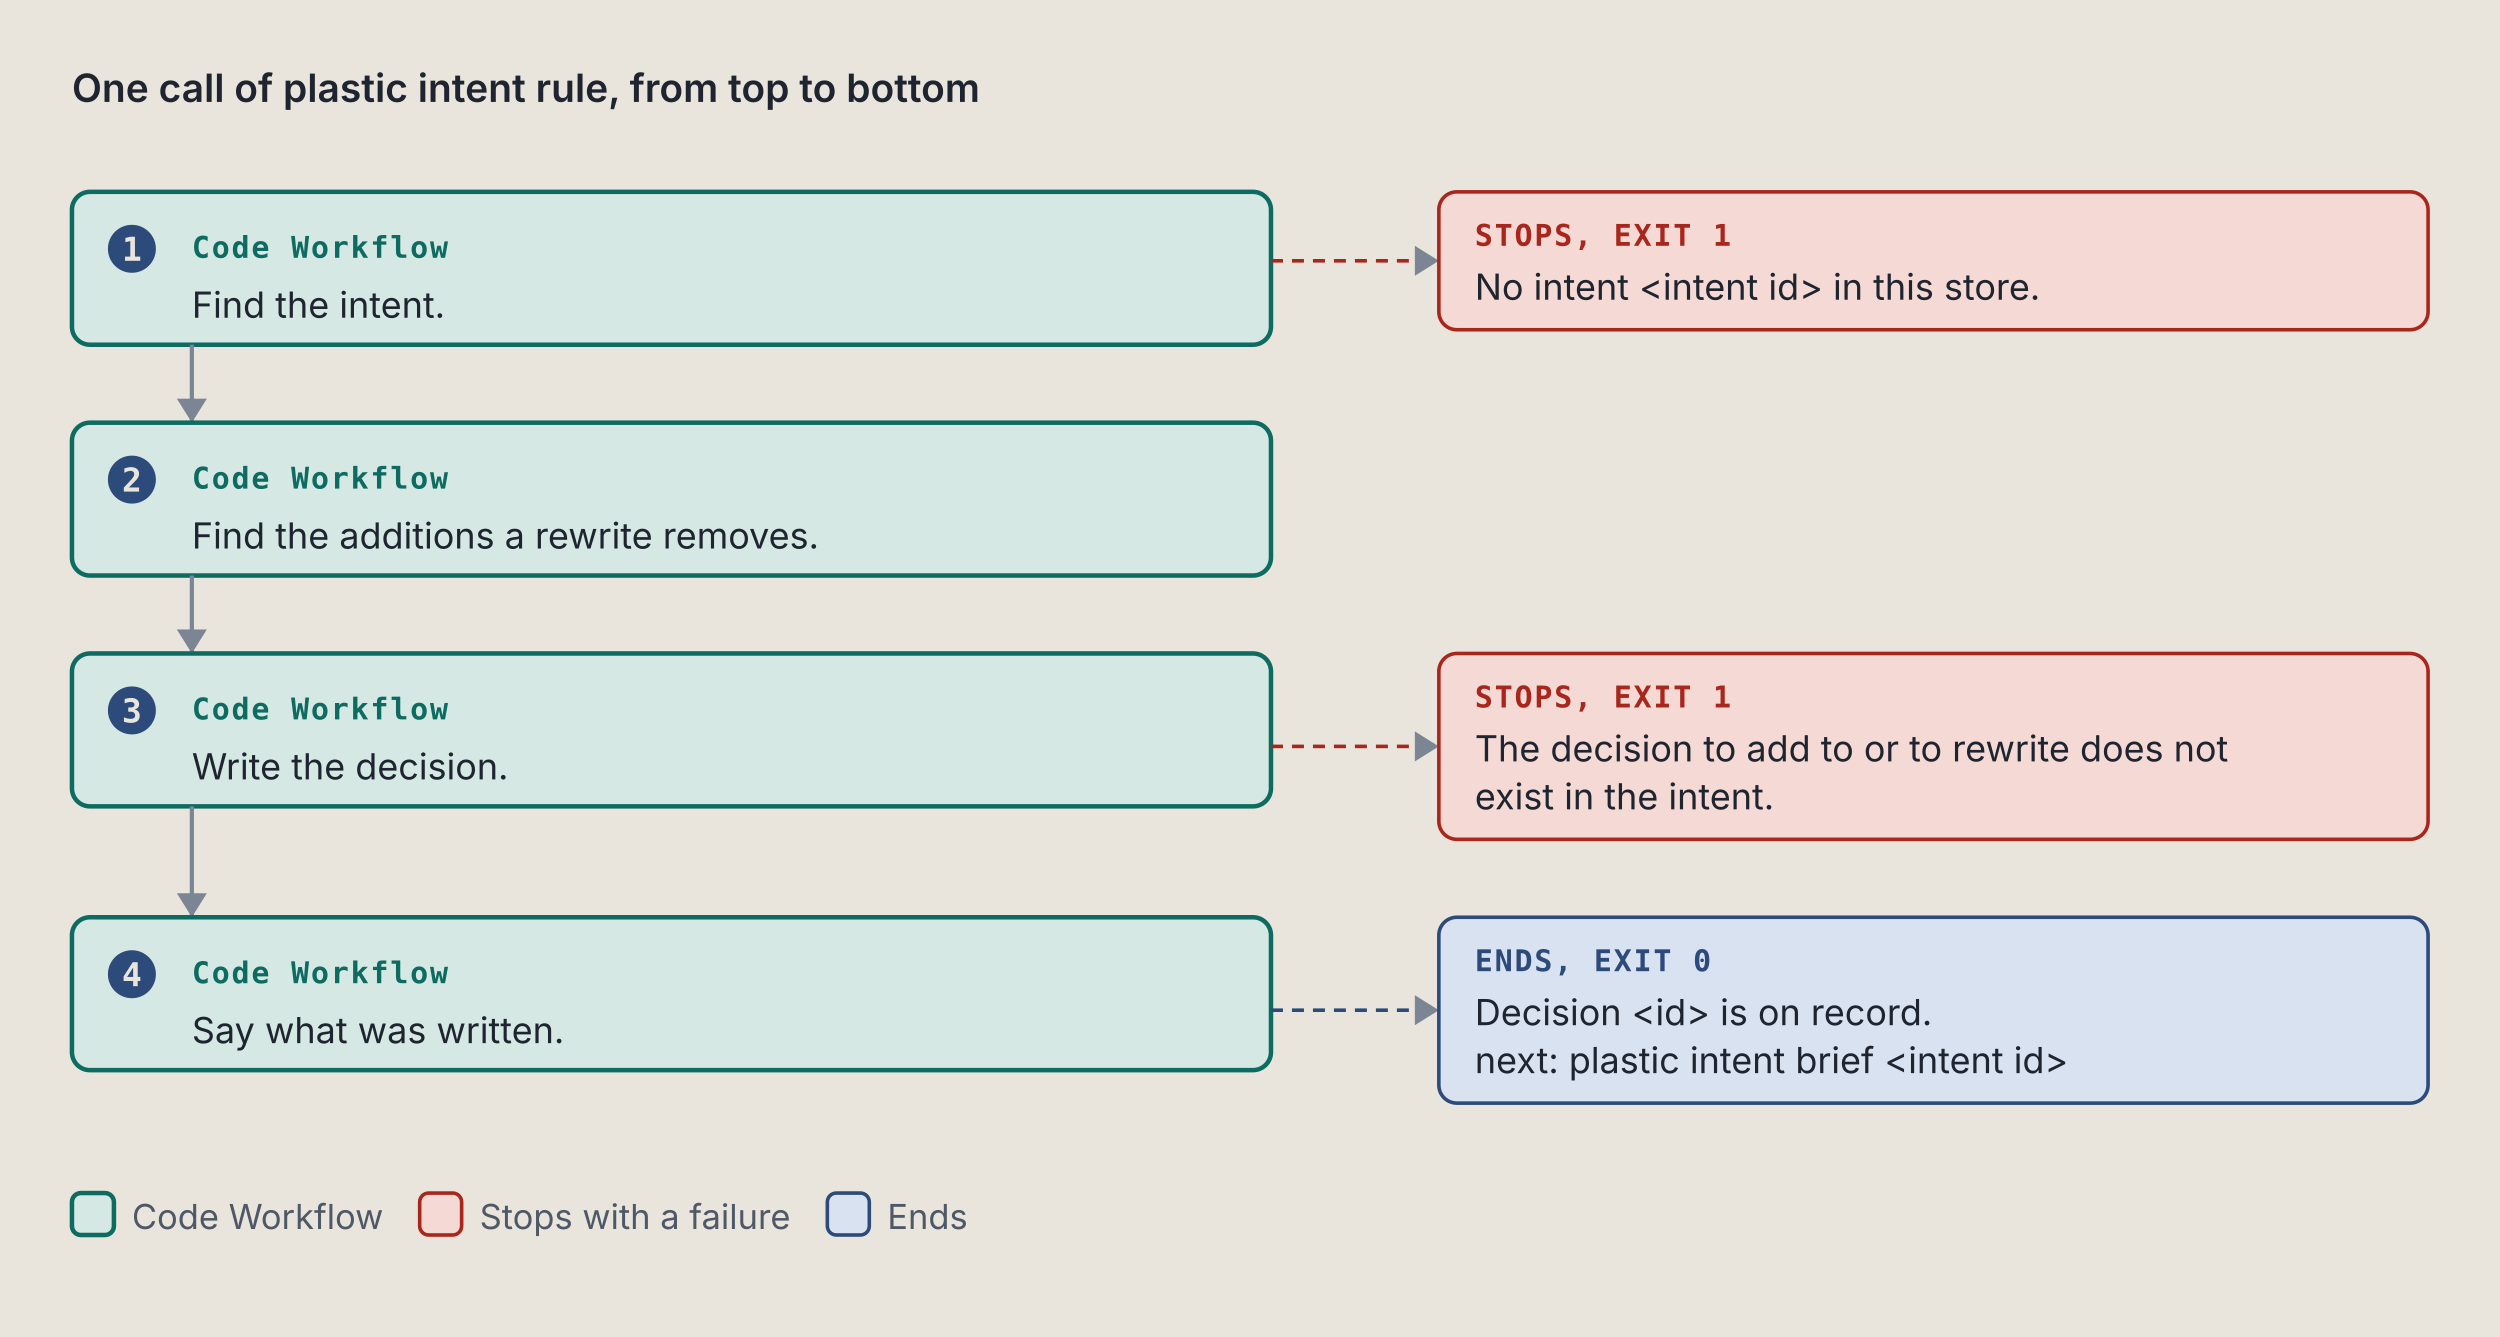
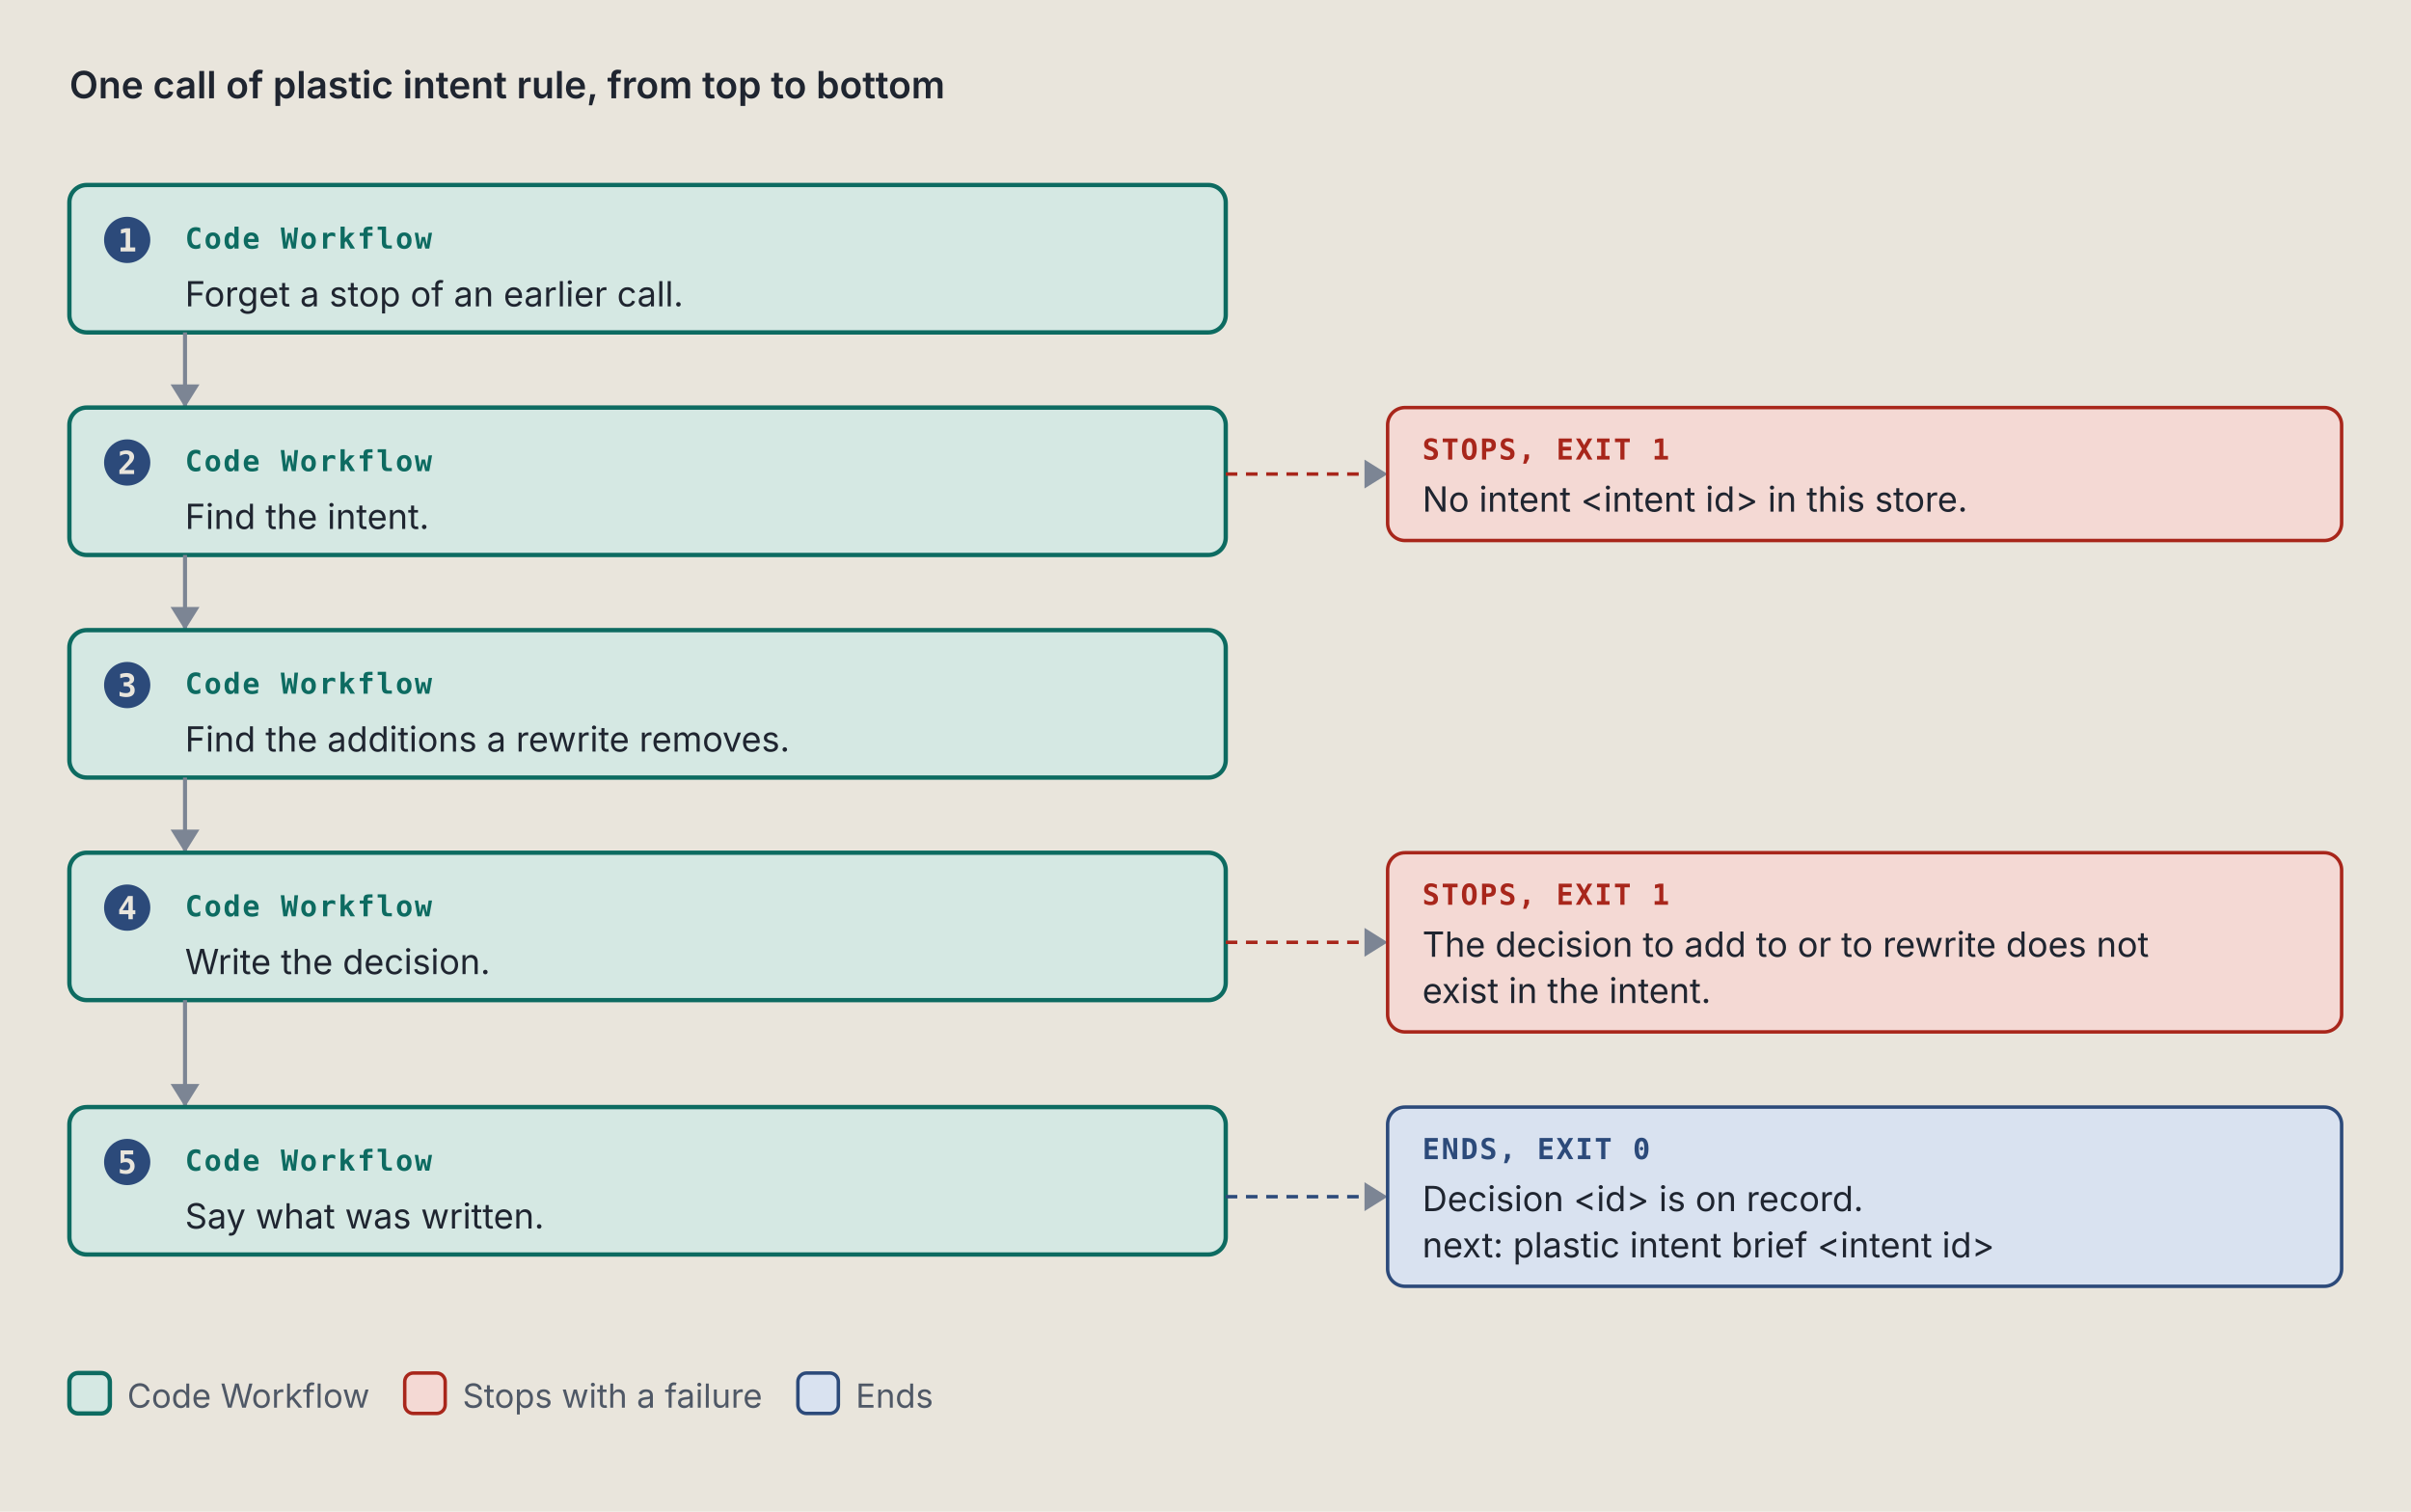
- <svg xmlns="http://www.w3.org/2000/svg" viewBox="0 0 834 446" width="834" height="446" role="img" xml:space="preserve">
+ <svg xmlns="http://www.w3.org/2000/svg" viewBox="0 0 834 523" width="834" height="523" role="img" xml:space="preserve">
  <style>.ground { fill: #e9e5dc; }
.card { fill: #f4f1ea; stroke: #7c8594; stroke-width: 1; }
.lane-code { fill: #d5e8e3; stroke: #0d6b61; stroke-width: 1.5; }
.lane-agent { fill: #f1e2c7; stroke: #9a5508; stroke-width: 1.5; }
.stop-refusal { fill: #e4dcf5; stroke: #5b35b0; stroke-width: 1.2; }
.stop-failure { fill: #f4d9d4; stroke: #a8261b; stroke-width: 1.2; }
.end { fill: #d9e2f0; stroke: #2c4a7a; stroke-width: 1.2; }
.stop-end { fill: #d9e2f0; stroke: #2c4a7a; stroke-width: 1.2; }
.stop-handoff { fill: #f1e2c7; stroke: #9a5508; stroke-width: 1.2; stroke-dasharray: 5 3; }
.wire-handoff { fill: none; stroke: #9a5508; stroke-width: 1.2; stroke-dasharray: 4 3; }
.wire-end { fill: none; stroke: #2c4a7a; stroke-width: 1.2; stroke-dasharray: 4 3; }
.tag-handoff { fill: #9a5508; }
.k { fill: #4f5866; font: 11.5px "IBM Plex Sans", system-ui, -apple-system, "Segoe UI", sans-serif; }
.way { fill: #1f2530; font: italic 12.5px "IBM Plex Sans", system-ui, -apple-system, "Segoe UI", sans-serif; }
.wire { fill: none; stroke: #7c8594; stroke-width: 1.4; }
.wire-read { fill: none; stroke: #7c8594; stroke-width: 1.4; stroke-dasharray: 5 3; }
.wire-refusal { fill: none; stroke: #5b35b0; stroke-width: 1.2; stroke-dasharray: 4 3; }
.wire-failure { fill: none; stroke: #a8261b; stroke-width: 1.2; stroke-dasharray: 4 3; }
.head { fill: #7c8594; }
.t { fill: #1f2530; font: 12px "IBM Plex Sans", system-ui, -apple-system, "Segoe UI", sans-serif; }
.tb { fill: #1f2530; font: 600 13px "IBM Plex Sans", system-ui, -apple-system, "Segoe UI", sans-serif; }
.tm { fill: #1f2530; font: 11.5px "IBM Plex Mono", ui-monospace, Menlo, Consolas, monospace; }
.tag { font: 600 10px "IBM Plex Mono", ui-monospace, Menlo, Consolas, monospace; letter-spacing: .06em; }
.tag-code { fill: #0d6b61; } .tag-agent { fill: #9a5508; } .tag-refusal { fill: #5b35b0; }
.tag-failure { fill: #a8261b; } .tag-end { fill: #2c4a7a; } .tag-muted { fill: #4f5866; }
.tm.tag-muted { font-size: 10.5px; }
.db { fill: #d9e2f0; stroke: #2c4a7a; stroke-width: 1.2; }
.codebox { fill: #f4f1ea; stroke: #7c8594; stroke-width: 1; }
.cx { fill: #1f2530; font: 12px "IBM Plex Mono", ui-monospace, Menlo, Consolas, monospace; white-space: pre; }
.cx-n { fill: #4f5866; font: 11px "IBM Plex Mono", ui-monospace, Menlo, Consolas, monospace; }
.cx-k { fill: #5b35b0; } .cx-s { fill: #9a5508; } .cx-y { fill: #0d6b61; }
.cx-w { fill: #2c4a7a; font-weight: 600; } .cx-t { fill: #a8261b; } .cx-c { fill: #4f5866; font-style: italic; }
.badge { fill: #2c4a7a; } .badge-t { fill: #e9e5dc; font: 600 11px "IBM Plex Mono", ui-monospace, Menlo, Consolas, monospace; }
.bracket { fill: none; stroke: #2c4a7a; stroke-width: 1.4; }
.term { fill: #16191e; stroke: #7c8594; stroke-width: 1; }
.term-t { fill: #e6e2d8; font: 12px "IBM Plex Mono", ui-monospace, Menlo, Consolas, monospace; }
.term-p { fill: #8fd18f; font: 12px "IBM Plex Mono", ui-monospace, Menlo, Consolas, monospace; }
.term-m { fill: #a3abb6; font: 12px "IBM Plex Mono", ui-monospace, Menlo, Consolas, monospace; }
.big { font: 700 36px "IBM Plex Mono", ui-monospace, Menlo, Consolas, monospace; }

@media (prefers-color-scheme: dark) {
.ground { fill: #171a1f; }
.card { fill: #20242b; stroke: #8a93a2; stroke-width: 1; }
.lane-code { fill: #173a36; stroke: #5cc4b4; stroke-width: 1.5; }
.lane-agent { fill: #3d2e17; stroke: #e5a95a; stroke-width: 1.5; }
.stop-refusal { fill: #2d2445; stroke: #b59cf2; stroke-width: 1.2; }
.stop-failure { fill: #45211e; stroke: #f2958a; stroke-width: 1.2; }
.end { fill: #1f2c42; stroke: #97b6e8; stroke-width: 1.2; }
.stop-end { fill: #1f2c42; stroke: #97b6e8; stroke-width: 1.2; }
.stop-handoff { fill: #3d2e17; stroke: #e5a95a; stroke-width: 1.2; stroke-dasharray: 5 3; }
.wire-handoff { fill: none; stroke: #e5a95a; stroke-width: 1.2; stroke-dasharray: 4 3; }
.wire-end { fill: none; stroke: #97b6e8; stroke-width: 1.2; stroke-dasharray: 4 3; }
.tag-handoff { fill: #e5a95a; }
.k { fill: #b3b9c3; font: 11.5px "IBM Plex Sans", system-ui, -apple-system, "Segoe UI", sans-serif; }
.way { fill: #e8e4da; font: italic 12.5px "IBM Plex Sans", system-ui, -apple-system, "Segoe UI", sans-serif; }
.wire { fill: none; stroke: #8a93a2; stroke-width: 1.4; }
.wire-read { fill: none; stroke: #8a93a2; stroke-width: 1.4; stroke-dasharray: 5 3; }
.wire-refusal { fill: none; stroke: #b59cf2; stroke-width: 1.2; stroke-dasharray: 4 3; }
.wire-failure { fill: none; stroke: #f2958a; stroke-width: 1.2; stroke-dasharray: 4 3; }
.head { fill: #8a93a2; }
.t { fill: #e8e4da; font: 12px "IBM Plex Sans", system-ui, -apple-system, "Segoe UI", sans-serif; }
.tb { fill: #e8e4da; font: 600 13px "IBM Plex Sans", system-ui, -apple-system, "Segoe UI", sans-serif; }
.tm { fill: #e8e4da; font: 11.5px "IBM Plex Mono", ui-monospace, Menlo, Consolas, monospace; }
.tag { font: 600 10px "IBM Plex Mono", ui-monospace, Menlo, Consolas, monospace; letter-spacing: .06em; }
.tag-code { fill: #5cc4b4; } .tag-agent { fill: #e5a95a; } .tag-refusal { fill: #b59cf2; }
.tag-failure { fill: #f2958a; } .tag-end { fill: #97b6e8; } .tag-muted { fill: #b3b9c3; }
.tm.tag-muted { font-size: 10.5px; }
.db { fill: #1f2c42; stroke: #97b6e8; stroke-width: 1.2; }
.codebox { fill: #20242b; stroke: #8a93a2; stroke-width: 1; }
.cx { fill: #e8e4da; font: 12px "IBM Plex Mono", ui-monospace, Menlo, Consolas, monospace; white-space: pre; }
.cx-n { fill: #b3b9c3; font: 11px "IBM Plex Mono", ui-monospace, Menlo, Consolas, monospace; }
.cx-k { fill: #b59cf2; } .cx-s { fill: #e5a95a; } .cx-y { fill: #5cc4b4; }
.cx-w { fill: #97b6e8; font-weight: 600; } .cx-t { fill: #f2958a; } .cx-c { fill: #b3b9c3; font-style: italic; }
.badge { fill: #97b6e8; } .badge-t { fill: #171a1f; font: 600 11px "IBM Plex Mono", ui-monospace, Menlo, Consolas, monospace; }
.bracket { fill: none; stroke: #97b6e8; stroke-width: 1.4; }
.term { fill: #16191e; stroke: #8a93a2; stroke-width: 1; }
.term-t { fill: #e6e2d8; font: 12px "IBM Plex Mono", ui-monospace, Menlo, Consolas, monospace; }
.term-p { fill: #8fd18f; font: 12px "IBM Plex Mono", ui-monospace, Menlo, Consolas, monospace; }
.term-m { fill: #a3abb6; font: 12px "IBM Plex Mono", ui-monospace, Menlo, Consolas, monospace; }
.big { font: 700 36px "IBM Plex Mono", ui-monospace, Menlo, Consolas, monospace; }
}</style>
  <rect width="100%" height="100%" class="ground" />
  <text x="24" y="34" class="tb" text-anchor="start">One call of plastic intent rule, from top to bottom</text>
  <rect x="24" y="64" width="400" height="51" rx="6" class="lane-code" />
  <circle cx="44" cy="83" r="8" class="badge" />
  <text x="44" y="87" class="badge-t" text-anchor="middle">1</text>
  <text x="64" y="86" class="tag tag-code" text-anchor="start">Code Workflow</text>
-   <text x="64" y="106" class="t" text-anchor="start">Find the intent.</text>
-   <path d="M 424 87 L 480 87" class="wire-failure" />
-   <path d="M 472 82 L 480 87 L 472 92 Z" class="head" />
-   <rect x="480" y="64" width="330" height="46" rx="6" class="stop-failure" />
-   <text x="492" y="82" class="tag tag-failure" text-anchor="start">STOPS, EXIT 1</text>
-   <text x="492" y="100" class="t" text-anchor="start">No intent &lt;intent id&gt; in this store.</text>
+   <text x="64" y="106" class="t" text-anchor="start">Forget a stop of an earlier call.</text>
  <path d="M 64 115 L 64 141" class="wire" />
  <path d="M 59 133 L 64 141 L 69 133 Z" class="head" />
  <rect x="24" y="141" width="400" height="51" rx="6" class="lane-code" />
  <circle cx="44" cy="160" r="8" class="badge" />
  <text x="44" y="164" class="badge-t" text-anchor="middle">2</text>
  <text x="64" y="163" class="tag tag-code" text-anchor="start">Code Workflow</text>
-   <text x="64" y="183" class="t" text-anchor="start">Find the additions a rewrite removes.</text>
+   <text x="64" y="183" class="t" text-anchor="start">Find the intent.</text>
+   <path d="M 424 164 L 480 164" class="wire-failure" />
+   <path d="M 472 159 L 480 164 L 472 169 Z" class="head" />
+   <rect x="480" y="141" width="330" height="46" rx="6" class="stop-failure" />
+   <text x="492" y="159" class="tag tag-failure" text-anchor="start">STOPS, EXIT 1</text>
+   <text x="492" y="177" class="t" text-anchor="start">No intent &lt;intent id&gt; in this store.</text>
  <path d="M 64 192 L 64 218" class="wire" />
  <path d="M 59 210 L 64 218 L 69 210 Z" class="head" />
  <rect x="24" y="218" width="400" height="51" rx="6" class="lane-code" />
  <circle cx="44" cy="237" r="8" class="badge" />
  <text x="44" y="241" class="badge-t" text-anchor="middle">3</text>
  <text x="64" y="240" class="tag tag-code" text-anchor="start">Code Workflow</text>
-   <text x="64" y="260" class="t" text-anchor="start">Write the decision.</text>
-   <path d="M 424 249 L 480 249" class="wire-failure" />
-   <path d="M 472 244 L 480 249 L 472 254 Z" class="head" />
-   <rect x="480" y="218" width="330" height="62" rx="6" class="stop-failure" />
-   <text x="492" y="236" class="tag tag-failure" text-anchor="start">STOPS, EXIT 1</text>
-   <text x="492" y="254" class="t" text-anchor="start">The decision to add to or to rewrite does not</text>
-   <text x="492" y="270" class="t" text-anchor="start">exist in the intent.</text>
-   <path d="M 64 269 L 64 306" class="wire" />
-   <path d="M 59 298 L 64 306 L 69 298 Z" class="head" />
-   <rect x="24" y="306" width="400" height="51" rx="6" class="lane-code" />
-   <circle cx="44" cy="325" r="8" class="badge" />
-   <text x="44" y="329" class="badge-t" text-anchor="middle">4</text>
-   <text x="64" y="328" class="tag tag-code" text-anchor="start">Code Workflow</text>
-   <text x="64" y="348" class="t" text-anchor="start">Say what was written.</text>
-   <path d="M 424 337 L 480 337" class="wire-end" />
-   <path d="M 472 332 L 480 337 L 472 342 Z" class="head" />
-   <rect x="480" y="306" width="330" height="62" rx="6" class="stop-end" />
-   <text x="492" y="324" class="tag tag-end" text-anchor="start">ENDS, EXIT 0</text>
-   <text x="492" y="342" class="t" text-anchor="start">Decision &lt;id&gt; is on record.</text>
-   <text x="492" y="358" class="t" text-anchor="start">next: plastic intent brief &lt;intent id&gt;</text>
-   <rect x="24" y="398" width="14" height="14" rx="3" class="lane-code" />
-   <text x="44" y="410" class="k" text-anchor="start">Code Workflow</text>
-   <rect x="140" y="398" width="14" height="14" rx="3" class="stop-failure" />
-   <text x="160" y="410" class="k" text-anchor="start">Stops with a failure</text>
-   <rect x="276" y="398" width="14" height="14" rx="3" class="stop-end" />
-   <text x="296" y="410" class="k" text-anchor="start">Ends</text>
+   <text x="64" y="260" class="t" text-anchor="start">Find the additions a rewrite removes.</text>
+   <path d="M 64 269 L 64 295" class="wire" />
+   <path d="M 59 287 L 64 295 L 69 287 Z" class="head" />
+   <rect x="24" y="295" width="400" height="51" rx="6" class="lane-code" />
+   <circle cx="44" cy="314" r="8" class="badge" />
+   <text x="44" y="318" class="badge-t" text-anchor="middle">4</text>
+   <text x="64" y="317" class="tag tag-code" text-anchor="start">Code Workflow</text>
+   <text x="64" y="337" class="t" text-anchor="start">Write the decision.</text>
+   <path d="M 424 326 L 480 326" class="wire-failure" />
+   <path d="M 472 321 L 480 326 L 472 331 Z" class="head" />
+   <rect x="480" y="295" width="330" height="62" rx="6" class="stop-failure" />
+   <text x="492" y="313" class="tag tag-failure" text-anchor="start">STOPS, EXIT 1</text>
+   <text x="492" y="331" class="t" text-anchor="start">The decision to add to or to rewrite does not</text>
+   <text x="492" y="347" class="t" text-anchor="start">exist in the intent.</text>
+   <path d="M 64 346 L 64 383" class="wire" />
+   <path d="M 59 375 L 64 383 L 69 375 Z" class="head" />
+   <rect x="24" y="383" width="400" height="51" rx="6" class="lane-code" />
+   <circle cx="44" cy="402" r="8" class="badge" />
+   <text x="44" y="406" class="badge-t" text-anchor="middle">5</text>
+   <text x="64" y="405" class="tag tag-code" text-anchor="start">Code Workflow</text>
+   <text x="64" y="425" class="t" text-anchor="start">Say what was written.</text>
+   <path d="M 424 414 L 480 414" class="wire-end" />
+   <path d="M 472 409 L 480 414 L 472 419 Z" class="head" />
+   <rect x="480" y="383" width="330" height="62" rx="6" class="stop-end" />
+   <text x="492" y="401" class="tag tag-end" text-anchor="start">ENDS, EXIT 0</text>
+   <text x="492" y="419" class="t" text-anchor="start">Decision &lt;id&gt; is on record.</text>
+   <text x="492" y="435" class="t" text-anchor="start">next: plastic intent brief &lt;intent id&gt;</text>
+   <rect x="24" y="475" width="14" height="14" rx="3" class="lane-code" />
+   <text x="44" y="487" class="k" text-anchor="start">Code Workflow</text>
+   <rect x="140" y="475" width="14" height="14" rx="3" class="stop-failure" />
+   <text x="160" y="487" class="k" text-anchor="start">Stops with a failure</text>
+   <rect x="276" y="475" width="14" height="14" rx="3" class="stop-end" />
+   <text x="296" y="487" class="k" text-anchor="start">Ends</text>
</svg>
